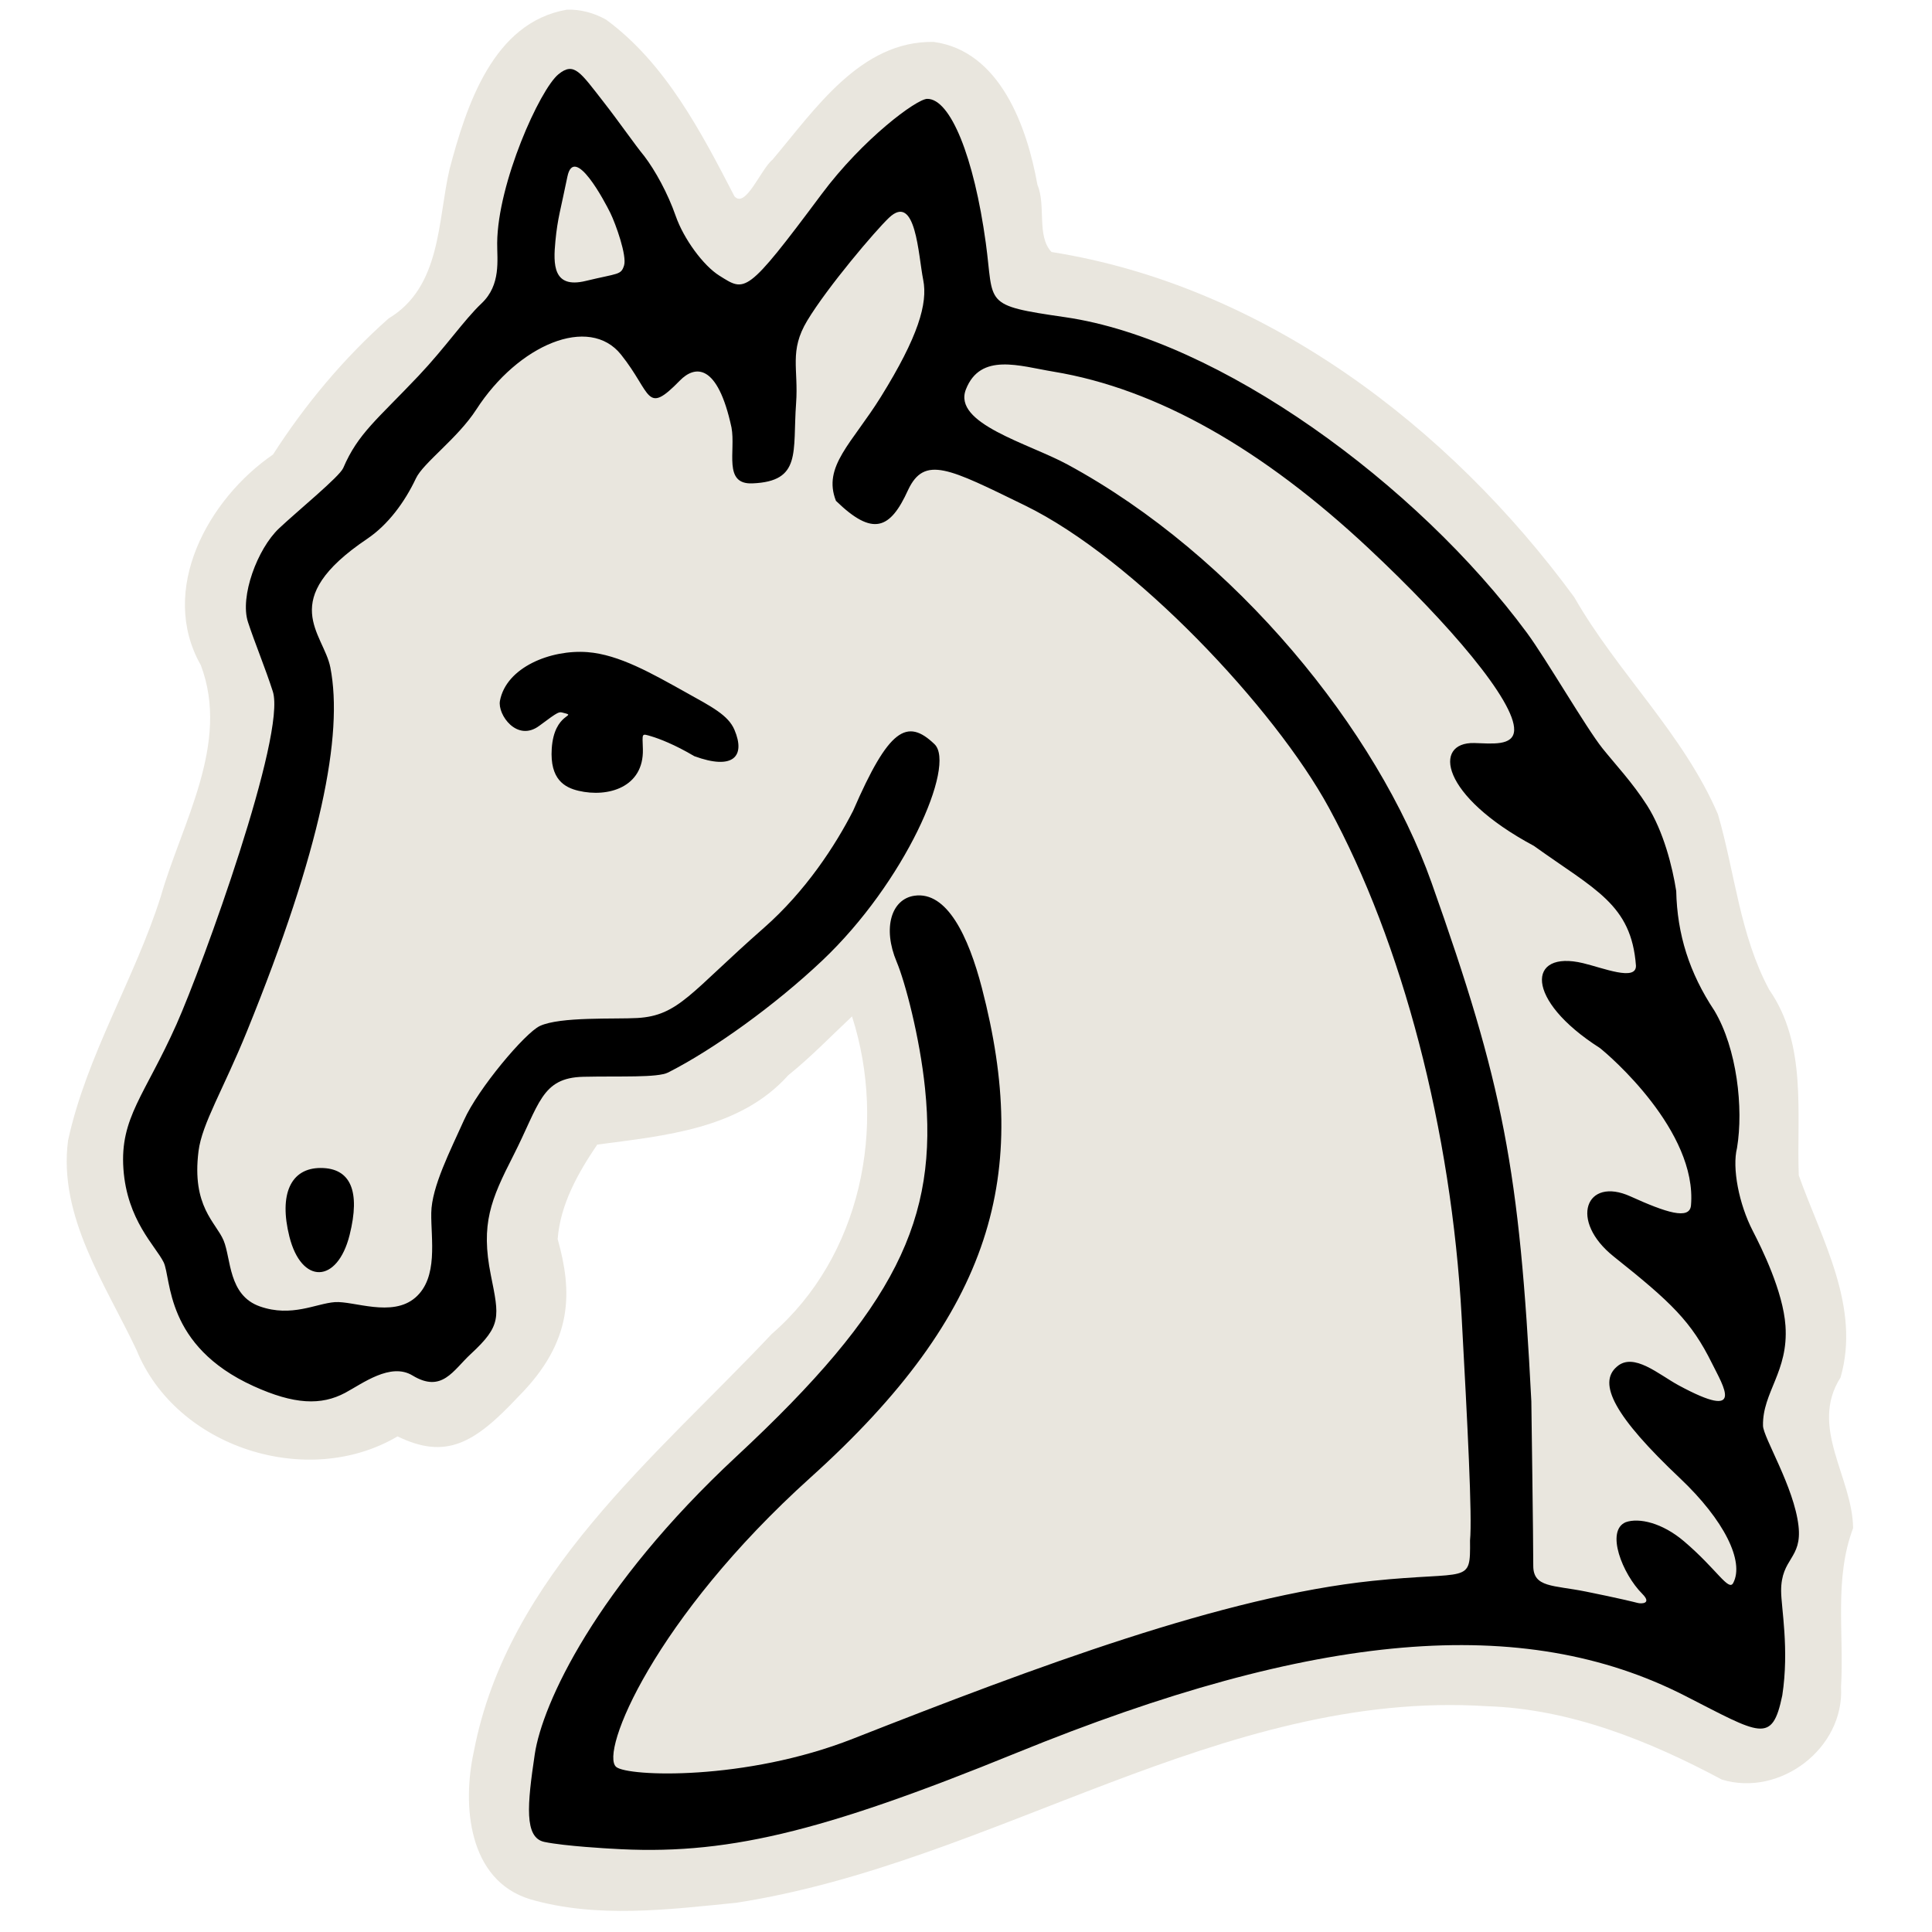
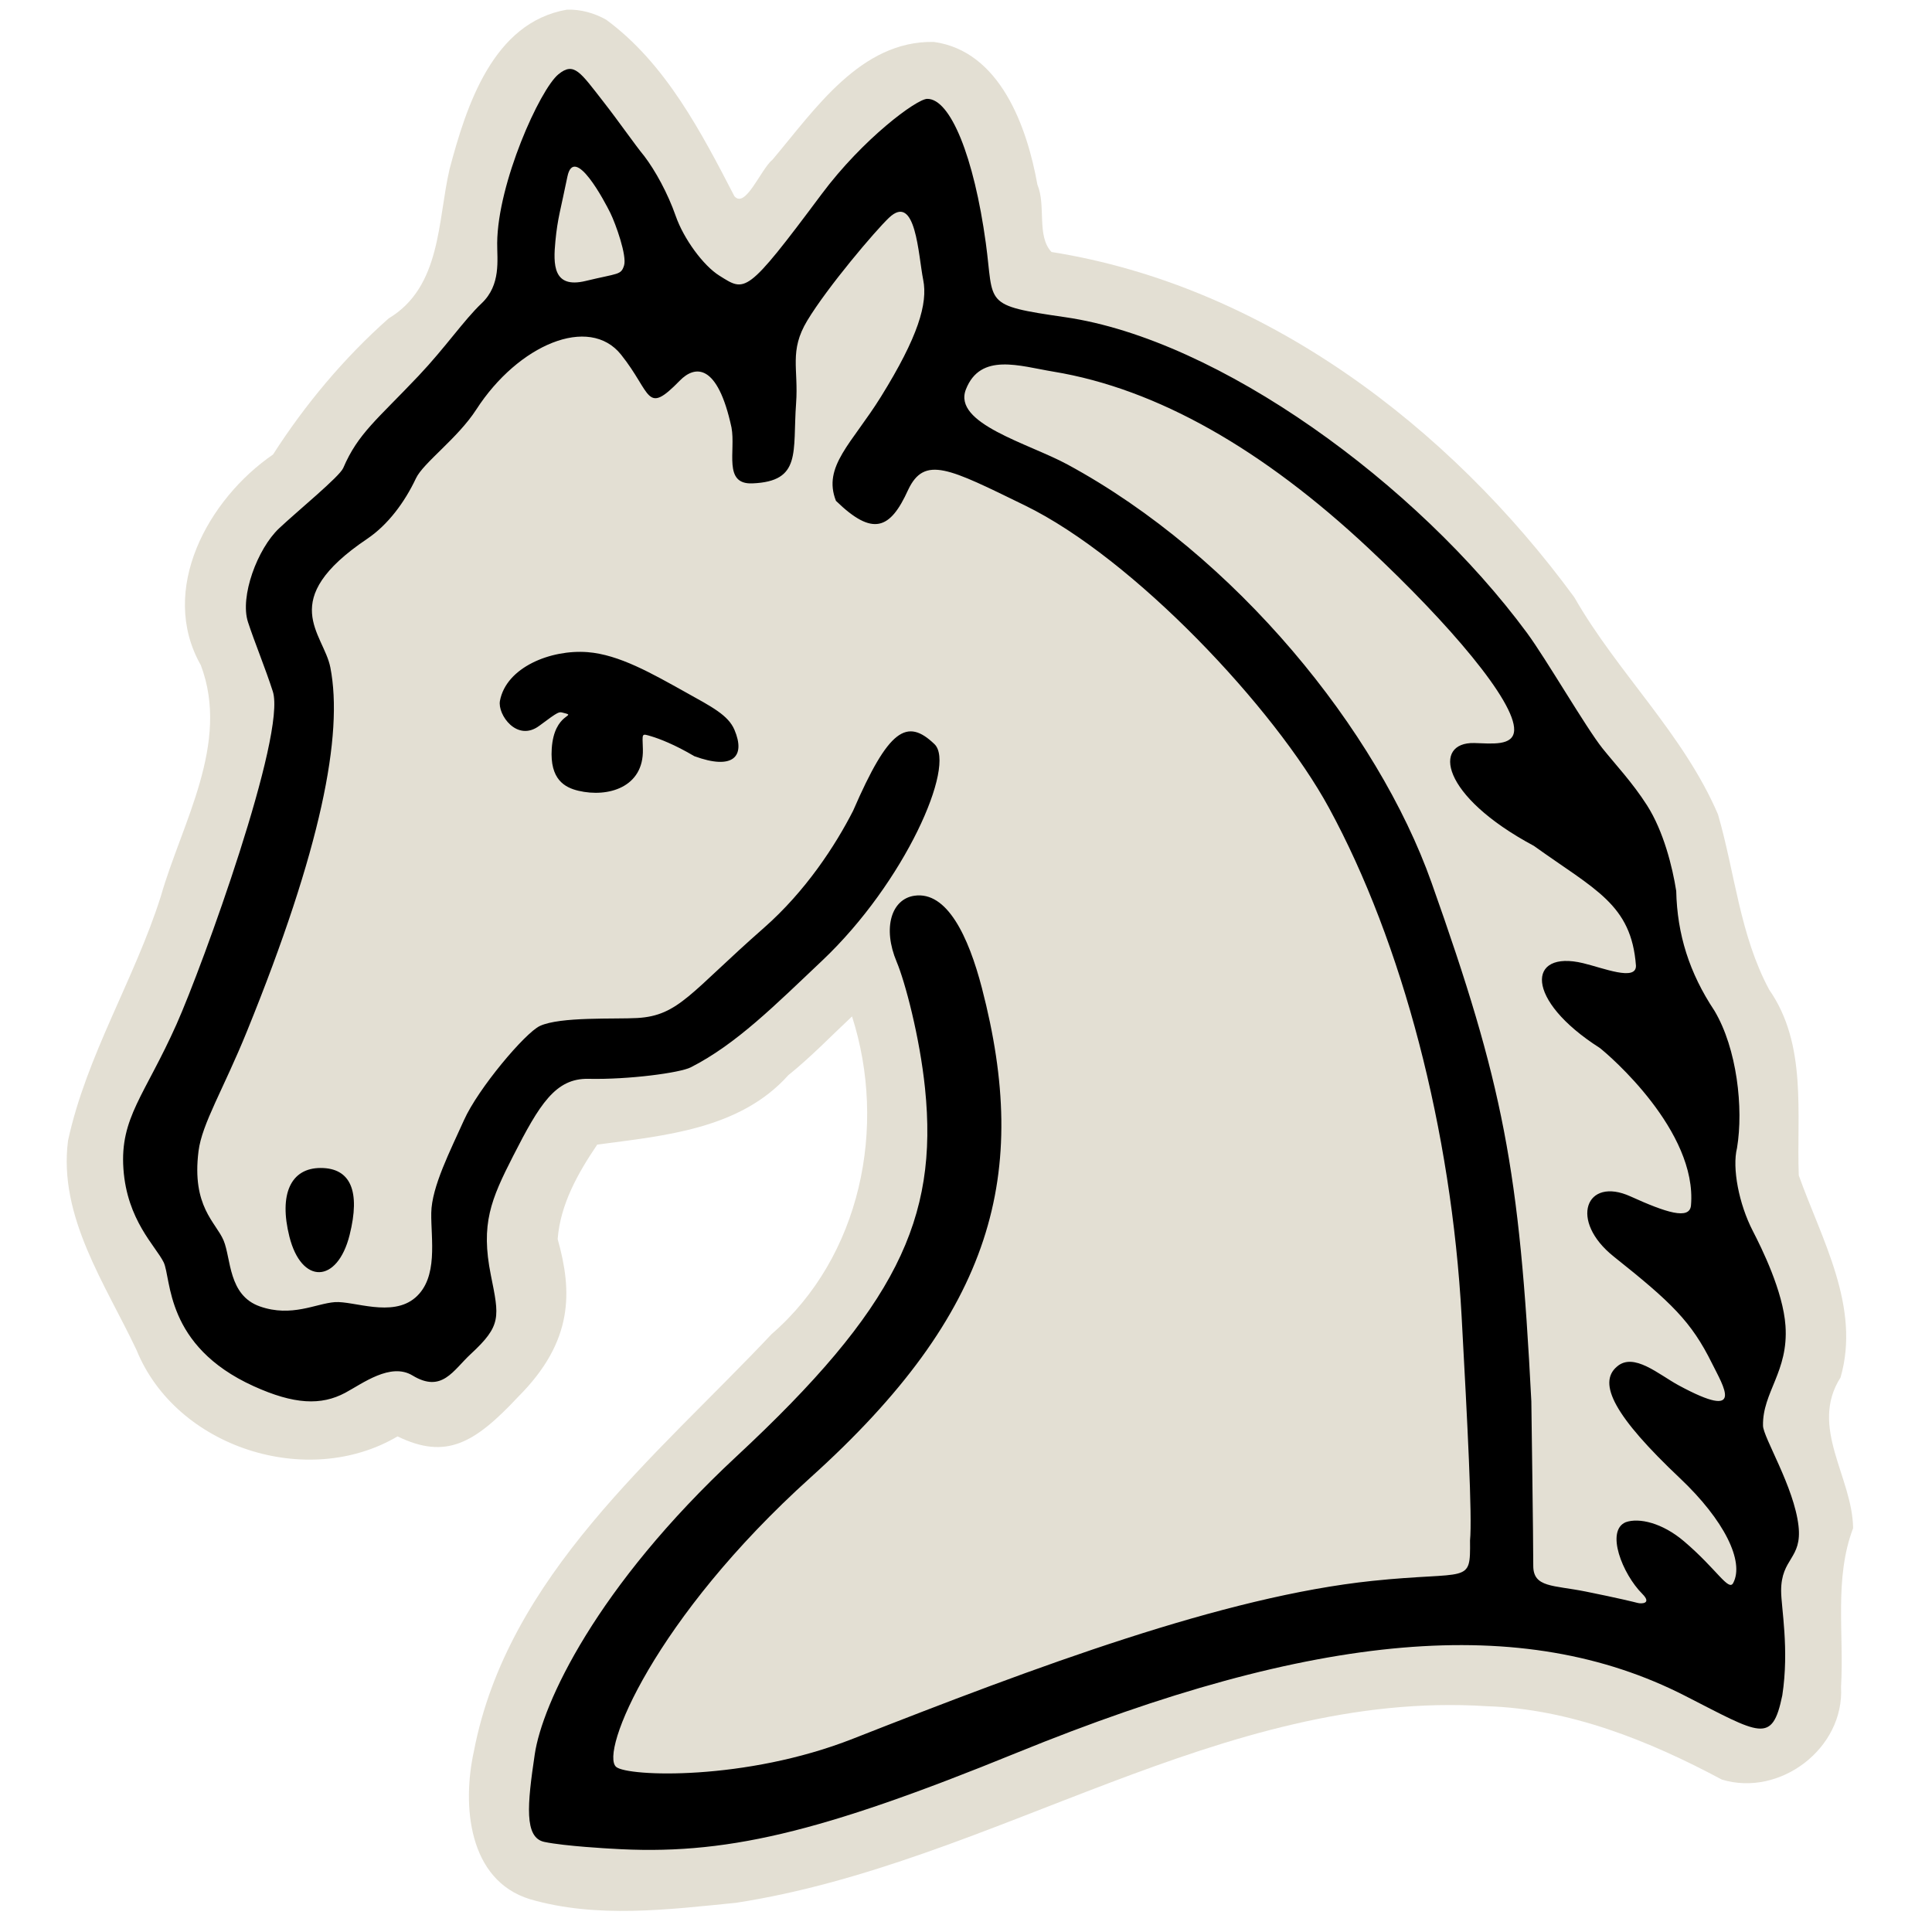
<svg xmlns="http://www.w3.org/2000/svg" version="1.0" width="300pt" height="300pt" viewBox="0 0 300 300" preserveAspectRatio="xMidYMid meet" id="svg2">
  <defs id="defs12">
    <filter style="color-interpolation-filters:sRGB;" id="filter18775">
      <feGaussianBlur in="SourceGraphic" stdDeviation="5.997" result="blur1" id="feGaussianBlur18721" />
      <feConvolveMatrix in="blur1" targetX="1" targetY="1" order="3 3" kernelMatrix="0 250 0 250 -1010 250 0 250 0 " result="convolve1" id="feConvolveMatrix18723" />
      <feComposite in="convolve1" in2="convolve1" k1="1" k2="1" k4="0.04" operator="arithmetic" result="composite1" id="feComposite18725" />
      <feColorMatrix in="composite1" values="0 0 0 0 0 0 0 0 0 0 0 0 0 0 0 -0.212 -0.715 -0.072 1 0 " result="color1" id="feColorMatrix18727" />
      <feGaussianBlur stdDeviation="0.61" result="blur2" id="feGaussianBlur18729" />
      <feColorMatrix values="1 0 0 0 0 0 1 0 0 0 0 0 1 0 0 0 0 0 2.7 -1 " result="color2" id="feColorMatrix18731" />
      <feFlood flood-color="rgb(255,255,255)" result="flood1" id="feFlood18733" />
      <feBlend in2="color2" mode="multiply" result="blend1" id="feBlend18735" />
      <feComponentTransfer in="blend1" result="component1" id="feComponentTransfer18743">
        <feFuncR type="discrete" tableValues="0 1 1 1" id="feFuncR18737" />
        <feFuncG type="discrete" tableValues="0 1 1 1" id="feFuncG18739" />
        <feFuncB type="discrete" tableValues="0 1 1 1" id="feFuncB18741" />
      </feComponentTransfer>
      <feGaussianBlur stdDeviation="0.61" result="blur3" id="feGaussianBlur18745" />
      <feColorMatrix in="blur3" values="0 0 0 0 0 0 0 0 0 0 0 0 0 0 0 -0.212 -0.715 -0.072 1 0 " result="color3" id="feColorMatrix18747" />
      <feColorMatrix values="1 0 0 0 0 0 1 0 0 0 0 0 1 0 0 0 0 0 1.9 -0.5 " result="color4" id="feColorMatrix18749" />
      <feFlood flood-color="rgb(0,0,0)" result="flood2" id="feFlood18751" />
      <feComposite in="flood2" in2="color4" operator="in" result="composite2" id="feComposite18753" />
      <feComposite in="composite2" in2="composite2" operator="arithmetic" k2="1" result="composite3" id="feComposite18755" />
      <feOffset dx="0" dy="0" result="offset1" id="feOffset18757" />
      <feFlood in="color4" flood-color="rgb(66,66,66)" result="flood3" id="feFlood18759" />
      <feComposite in="flood3" in2="color4" operator="out" result="composite4" id="feComposite18761" />
      <feComposite in="composite4" in2="composite4" operator="arithmetic" k2="1" result="composite5" id="feComposite18763" />
      <feMerge result="merge1" id="feMerge18769">
        <feMergeNode in="composite5" id="feMergeNode18765" />
        <feMergeNode in="offset1" id="feMergeNode18767" />
      </feMerge>
      <feColorMatrix values="1 0 0 0 0 0 1 0 0 0 0 0 1 0 0 0 0 0 1.3 0 " result="color5" flood-opacity="0.56" id="feColorMatrix18771" />
      <feComposite in="color5" in2="SourceGraphic" operator="in" result="composite8" id="feComposite18773" />
    </filter>
  </defs>
-   <path id="path852" d="M 88.027,1.502 C 76.55,3.479 72.417,16.432 69.816,26.228 67.941,34.213 68.563,44.523 60.345,49.446 53.399,55.598 47.349,62.848 42.395,70.577 32.331,77.478 24.534,91.585 31.187,103.297 c 4.59,12.19 -2.939,24.425 -6.216,35.892 -4.086,12.891 -11.528,24.666 -14.403,37.901 -1.543,11.83 5.83,22.359 10.642,32.565 6.169,15.154 26.558,21.634 40.521,13.387 7.55,3.672 11.971,1.062 18.706,-6.123 8.681,-8.67 8.432,-16.423 6.156,-24.518 0.418,-5.405 3.163,-10.27 6.147,-14.669 10.453,-1.393 22.149,-2.38 29.668,-10.776 3.503,-2.814 6.62,-6.06 9.894,-9.128 5.5,17.142 1.363,37.332 -12.47,49.314 -18.004,19.109 -41.026,37.537 -46.249,64.807 -1.839,8.334 -0.91,20.012 8.719,22.96 10.332,3.013 21.461,1.608 32.004,0.555 40.012,-6.169 75.345,-33.158 116.547,-30.527 12.884,0.407 25.166,5.329 36.51,11.392 9.019,2.75 19.057,-4.845 18.512,-14.379 0.497,-8.239 -1.107,-16.792 1.876,-24.663 -0.1,-7.948 -6.864,-15.685 -1.953,-23.393 3.165,-10.963 -2.964,-21.486 -6.486,-31.385 -0.359,-9.605 1.331,-20.299 -4.587,-28.821 -4.568,-8.492 -5.33,-18.197 -7.958,-27.231 C 261.401,113.942 251.158,104.463 244.454,92.74 224.971,66.167 196.284,44.366 163.275,39.129 160.932,36.644 162.46,31.908 161.088,28.678 159.493,19.734 155.3,7.903 144.98,6.509 133.624,6.309 126.528,17.027 119.962,24.783 c -1.853,1.529 -4.192,7.674 -5.921,5.69 C 108.868,20.487 103.345,9.833 94.119,3.055 92.27,2.016 90.154,1.429 88.027,1.502 Z" style="display:inline;fill:#e9e6de;fill-opacity:1;stroke-width:2.339" />
-   <path style="display:inline;fill:#000000;stroke-width:2.339" d="m 94.807,287.056 c 0,0 -7.123,-0.38 -10.281,-1.044 -3.157,-0.664 -2.648,-5.796 -1.489,-13.607 1.158,-7.811 9.471,-25.935 31.35,-46.283 24.683,-22.956 31.343,-36.74 29.251,-57.118 -0.821,-7.995 -3.103,-16.56 -4.402,-19.645 -2.235,-5.306 -0.796,-9.753 2.75,-10.27 5.054,-0.737 8.391,6.28 10.484,14.333 7.498,28.849 1.917,50.295 -26.592,75.988 -24.285,21.887 -32.82,42.771 -30.191,44.962 1.8,1.499 20.011,2.199 36.732,-4.373 28.606,-11.244 57.602,-22.109 80.707,-24.524 15.035,-1.572 15.211,0.637 15.139,-6.276 0.365,-3.65 -0.404,-18.288 -1.303,-34.757 -1.581,-28.938 -9.201,-58.054 -20.611,-79.017 -8.418,-15.467 -30.305,-38.707 -47.203,-46.942 -11.76,-5.731 -15.589,-7.815 -18.14,-2.402 -2.773,6.114 -5.456,7.277 -11.202,1.688 -2.115,-5.355 2.504,-8.944 6.988,-16.167 5.786,-9.321 7.296,-14.486 6.561,-18.146 -0.771,-3.835 -1.127,-13.629 -5.321,-9.636 -2.136,2.033 -9.536,10.752 -12.679,15.958 -2.85,4.721 -1.347,7.489 -1.737,12.823 -0.556,7.603 0.906,12.151 -6.796,12.458 -4.567,0.182 -2.557,-5.021 -3.235,-8.675 -2.166,-10.043 -5.683,-9.685 -8.028,-7.281 -5.329,5.462 -4.296,2.013 -9.116,-4.029 -4.961,-6.219 -15.979,-1.557 -22.482,8.512 -2.898,4.487 -8.233,8.276 -9.371,10.686 -1.757,3.723 -4.338,7.214 -7.583,9.402 -14.17,9.55 -6.747,14.655 -5.71,19.969 2.04,10.458 -1.437,28.168 -12.946,56.49 -3.675,9.044 -6.984,14.342 -7.523,18.609 -1.09,8.635 2.715,11.059 3.893,13.879 1.178,2.82 0.708,8.515 5.639,10.242 4.931,1.727 8.709,-0.458 11.631,-0.668 2.922,-0.21 8.888,2.416 12.497,-0.699 3.609,-3.115 2.417,-9.092 2.478,-13.155 0.061,-4.063 2.973,-9.693 5.083,-14.41 2.189,-4.895 9.494,-13.554 11.785,-14.62 3.16,-1.47 11.661,-1.037 15.119,-1.234 6.462,-0.367 8.277,-4.001 19.635,-13.97 6.548,-5.747 11.163,-12.883 13.883,-18.215 5.528,-12.74 8.36,-14.442 12.634,-10.342 3.392,3.254 -4.595,21.478 -17.445,33.622 -7.325,6.923 -16.824,13.761 -23.901,17.359 -1.667,0.848 -7.512,0.541 -13.174,0.671 -6.556,0.15 -6.813,4.279 -10.906,12.302 -3.456,6.774 -5.058,10.549 -3.461,18.494 1.31,6.518 1.683,7.815 -3.123,12.256 -2.735,2.527 -4.459,6.11 -9.04,3.331 -3.408,-2.067 -7.758,1.247 -10.445,2.685 -3.747,2.005 -7.944,1.824 -14.221,-1.024 -13.842,-6.279 -12.747,-16.744 -13.987,-19.255 -1.241,-2.511 -5.679,-6.512 -6.237,-14.482 -0.557,-7.97 3.329,-11.431 8.251,-22.477 4.039,-9.063 17.081,-45.014 14.946,-51.665 -1.16,-3.613 -2.862,-7.717 -3.859,-10.781 -1.285,-3.948 1.46,-11.374 4.838,-14.551 2.868,-2.698 9.382,-8.022 9.954,-9.359 2.307,-5.39 5.262,-7.512 11.693,-14.312 4.184,-4.424 7.067,-8.679 9.797,-11.264 3.036,-2.874 2.398,-6.745 2.417,-9.363 0.068,-9.291 6.619,-23.836 9.518,-26.209 2.417,-1.979 3.39,-0.312 6.97,4.264 2.402,3.069 4.979,6.798 6.342,8.434 1.711,2.244 3.661,5.78 4.894,9.316 1.233,3.536 4.28,7.702 6.773,9.259 4.05,2.529 4.11,3.133 15.87,-12.642 6.425,-8.619 14.766,-14.791 16.405,-14.808 3.598,-0.038 7.265,8.981 9.102,22.385 1.312,9.574 -0.615,9.641 12.327,11.518 23.886,3.465 54.62,25.88 71.694,49.006 2.969,4.021 9.203,14.779 11.735,17.944 2.025,2.531 4.658,5.306 6.926,8.862 2.56,4.013 3.947,9.575 4.524,13.29 0.148,6.726 2.032,12.718 5.934,18.587 3.501,5.875 4.534,15.131 3.507,21.312 -0.78,3.106 0.284,8.694 2.452,12.887 1.359,2.636 4.7,9.36 5.073,14.723 0.494,7.101 -3.599,10.348 -3.489,15.523 0.039,1.829 4.824,9.507 5.511,15.547 0.588,5.168 -2.71,4.97 -2.698,10.104 0.005,2.549 1.283,9.046 0.181,16.217 -1.578,7.656 -3.392,6.041 -15.134,0.051 -25.089,-12.799 -57.353,-10.041 -103.756,8.871 -30.723,12.521 -45.482,16.003 -63.058,14.875 z M 255.011,247.489 c -3.082,-3.082 -5.734,-9.785 -2.571,-11.123 2.071,-0.733 5.69,0.106 9.043,2.958 5.135,4.367 6.93,7.848 7.651,6.477 1.754,-3.333 -1.377,-9.751 -8.291,-16.283 -10.095,-9.537 -12.817,-14.717 -9.774,-17.304 2.601,-2.291 6.509,1.232 9.579,2.893 10.515,5.689 6.924,0.102 5.184,-3.417 -3.203,-6.48 -6.308,-9.459 -15.24,-16.566 -7.014,-5.581 -4.349,-12.496 2.593,-9.346 5.536,2.512 9.19,3.697 9.39,1.392 1.001,-11.52 -12.684,-23.311 -14.188,-24.463 -11.706,-7.474 -11.263,-15.231 -2.57,-13.148 3.145,0.754 8.269,2.847 8.213,0.39 -0.716,-9.551 -6.335,-11.77 -15.851,-18.604 -14.592,-7.808 -15.687,-16.12 -9.263,-15.967 2.658,0.064 6.122,0.536 6.202,-2.009 0.14,-4.471 -9.98,-16.42 -22.664,-28.285 -16.275,-15.224 -32.693,-24.712 -48.908,-27.381 -5.188,-0.854 -11.302,-3.012 -13.563,2.767 -2.074,5.301 9.669,8.349 15.769,11.652 26.152,14.163 48.151,41.298 56.532,64.922 11.15,31.427 13.663,44.484 15.501,80.551 0,0 0.311,22.098 0.3,25.527 -0.011,3.429 3.088,2.994 8.145,4.013 5.057,1.019 7.489,1.618 8.068,1.77 0.579,0.152 2.255,0.127 0.712,-1.416 z M 96.902,41.23 c 0.479,-1.498 -1.293,-6.455 -2.125,-8.153 -0.831,-1.698 -5.624,-10.803 -6.676,-5.628 -1.052,5.175 -1.515,6.396 -1.859,9.996 -0.345,3.6 -0.398,7.413 4.701,6.181 5.098,-1.231 5.48,-0.898 5.959,-2.396 z M 44.937,192.02 c -1.651,-6.579 0.205,-10.657 4.853,-10.657 4.656,0 6.207,3.594 4.495,10.416 -1.9,7.57 -7.473,7.713 -9.348,0.24 z m 40.736,-75.753 c 0.36,-5.734 4.146,-4.99 1.802,-5.58 -0.688,-0.173 -0.613,-0.316 -3.731,2.012 -3.472,2.592 -6.512,-1.751 -6.113,-3.875 0.976,-5.206 7.882,-7.997 13.601,-7.56 4.908,0.375 10.023,3.33 15.247,6.236 4.097,2.279 6.603,3.562 7.565,5.823 1.764,4.143 -0.2,6.315 -6.238,4.092 -3.036,-1.799 -5.442,-2.714 -6.685,-3.083 -1.575,-0.467 -1.359,-0.503 -1.295,2.012 0.149,5.92 -5.419,7.524 -9.982,6.452 -2.184,-0.513 -4.47,-1.778 -4.171,-6.529 z" id="path842" />
+   <path id="path852" d="M 88.027,1.502 C 76.55,3.479 72.417,16.432 69.816,26.228 67.941,34.213 68.563,44.523 60.345,49.446 53.399,55.598 47.349,62.848 42.395,70.577 32.331,77.478 24.534,91.585 31.187,103.297 c 4.59,12.19 -2.939,24.425 -6.216,35.892 -4.086,12.891 -11.528,24.666 -14.403,37.901 -1.543,11.83 5.83,22.359 10.642,32.565 6.169,15.154 26.558,21.634 40.521,13.387 7.55,3.672 11.971,1.062 18.706,-6.123 8.681,-8.67 8.432,-16.423 6.156,-24.518 0.418,-5.405 3.163,-10.27 6.147,-14.669 10.453,-1.393 22.149,-2.38 29.668,-10.776 3.503,-2.814 6.62,-6.06 9.894,-9.128 5.5,17.142 1.363,37.332 -12.47,49.314 -18.004,19.109 -41.026,37.537 -46.249,64.807 -1.839,8.334 -0.91,20.012 8.719,22.96 10.332,3.013 21.461,1.608 32.004,0.555 40.012,-6.169 75.345,-33.158 116.547,-30.527 12.884,0.407 25.166,5.329 36.51,11.392 9.019,2.75 19.057,-4.845 18.512,-14.379 0.497,-8.239 -1.107,-16.792 1.876,-24.663 -0.1,-7.948 -6.864,-15.685 -1.953,-23.393 3.165,-10.963 -2.964,-21.486 -6.486,-31.385 -0.359,-9.605 1.331,-20.299 -4.587,-28.821 -4.568,-8.492 -5.33,-18.197 -7.958,-27.231 C 261.401,113.942 251.158,104.463 244.454,92.74 224.971,66.167 196.284,44.366 163.275,39.129 160.932,36.644 162.46,31.908 161.088,28.678 159.493,19.734 155.3,7.903 144.98,6.509 133.624,6.309 126.528,17.027 119.962,24.783 c -1.853,1.529 -4.192,7.674 -5.921,5.69 C 108.868,20.487 103.345,9.833 94.119,3.055 92.27,2.016 90.154,1.429 88.027,1.502 Z" style="display:inline;fill:#e3dfd3;fill-opacity:1;stroke-width:2.339" />
+   <path style="display:inline;fill:#000000;stroke-width:2.339" d="m 94.807,287.056 c 0,0 -7.123,-0.38 -10.281,-1.044 -3.157,-0.664 -2.648,-5.796 -1.489,-13.607 1.158,-7.811 9.471,-25.935 31.35,-46.283 24.683,-22.956 31.343,-36.74 29.251,-57.118 -0.821,-7.995 -3.103,-16.56 -4.402,-19.645 -2.235,-5.306 -0.796,-9.753 2.75,-10.27 5.054,-0.737 8.391,6.28 10.484,14.333 7.498,28.849 1.917,50.295 -26.592,75.988 -24.285,21.887 -32.82,42.771 -30.191,44.962 1.8,1.499 20.011,2.199 36.732,-4.373 28.606,-11.244 57.602,-22.109 80.707,-24.524 15.035,-1.572 15.211,0.637 15.139,-6.276 0.365,-3.65 -0.404,-18.288 -1.303,-34.757 -1.581,-28.938 -9.201,-58.054 -20.611,-79.017 -8.418,-15.467 -30.305,-38.707 -47.203,-46.942 -11.76,-5.731 -15.589,-7.815 -18.14,-2.402 -2.773,6.114 -5.456,7.277 -11.202,1.688 -2.115,-5.355 2.504,-8.944 6.988,-16.167 5.786,-9.321 7.296,-14.486 6.561,-18.146 -0.771,-3.835 -1.127,-13.629 -5.321,-9.636 -2.136,2.033 -9.536,10.752 -12.679,15.958 -2.85,4.721 -1.347,7.489 -1.737,12.823 -0.556,7.603 0.906,12.151 -6.796,12.458 -4.567,0.182 -2.557,-5.021 -3.235,-8.675 -2.166,-10.043 -5.683,-9.685 -8.028,-7.281 -5.329,5.462 -4.296,2.013 -9.116,-4.029 -4.961,-6.219 -15.979,-1.557 -22.482,8.512 -2.898,4.487 -8.233,8.276 -9.371,10.686 -1.757,3.723 -4.338,7.214 -7.583,9.402 -14.17,9.55 -6.747,14.655 -5.71,19.969 2.04,10.458 -1.437,28.168 -12.946,56.49 -3.675,9.044 -6.984,14.342 -7.523,18.609 -1.09,8.635 2.715,11.059 3.893,13.879 1.178,2.82 0.708,8.515 5.639,10.242 4.931,1.727 8.709,-0.458 11.631,-0.668 2.922,-0.21 8.888,2.416 12.497,-0.699 3.609,-3.115 2.417,-9.092 2.478,-13.155 0.061,-4.063 2.973,-9.693 5.083,-14.41 2.189,-4.895 9.494,-13.554 11.785,-14.62 3.16,-1.47 11.661,-1.037 15.119,-1.234 6.462,-0.367 8.277,-4.001 19.635,-13.97 6.548,-5.747 11.163,-12.883 13.883,-18.215 5.528,-12.74 8.36,-14.442 12.634,-10.342 3.392,3.254 -4.595,21.478 -17.445,33.622 -7.325,6.923 -13.325,12.965 -20.401,16.564 -1.667,0.848 -9.588,1.92 -15.878,1.784 -5.133,-0.111 -7.608,3.961 -11.701,11.984 -3.456,6.774 -5.058,10.549 -3.461,18.494 1.31,6.518 1.683,7.815 -3.123,12.256 -2.735,2.527 -4.459,6.11 -9.04,3.331 -3.408,-2.067 -7.758,1.247 -10.445,2.685 -3.747,2.005 -7.944,1.824 -14.221,-1.024 -13.842,-6.279 -12.747,-16.744 -13.987,-19.255 -1.241,-2.511 -5.679,-6.512 -6.237,-14.482 -0.557,-7.97 3.329,-11.431 8.251,-22.477 4.039,-9.063 17.081,-45.014 14.946,-51.665 -1.16,-3.613 -2.862,-7.717 -3.859,-10.781 -1.285,-3.948 1.46,-11.374 4.838,-14.551 2.868,-2.698 9.382,-8.022 9.954,-9.359 2.307,-5.39 5.262,-7.512 11.693,-14.312 4.184,-4.424 7.067,-8.679 9.797,-11.264 3.036,-2.874 2.398,-6.745 2.417,-9.363 0.068,-9.291 6.619,-23.836 9.518,-26.209 2.417,-1.979 3.39,-0.312 6.97,4.264 2.402,3.069 4.979,6.798 6.342,8.434 1.711,2.244 3.661,5.78 4.894,9.316 1.233,3.536 4.28,7.702 6.773,9.259 4.05,2.529 4.11,3.133 15.87,-12.642 6.425,-8.619 14.766,-14.791 16.405,-14.808 3.598,-0.038 7.265,8.981 9.102,22.385 1.312,9.574 -0.615,9.641 12.327,11.518 23.886,3.465 54.62,25.88 71.694,49.006 2.969,4.021 9.203,14.779 11.735,17.944 2.025,2.531 4.658,5.306 6.926,8.862 2.56,4.013 3.947,9.575 4.524,13.29 0.148,6.726 2.032,12.718 5.934,18.587 3.501,5.875 4.534,15.131 3.507,21.312 -0.78,3.106 0.284,8.694 2.452,12.887 1.359,2.636 4.7,9.36 5.073,14.723 0.494,7.101 -3.599,10.348 -3.489,15.523 0.039,1.829 4.824,9.507 5.511,15.547 0.588,5.168 -2.71,4.97 -2.698,10.104 0.005,2.549 1.283,9.046 0.181,16.217 -1.578,7.656 -3.392,6.041 -15.134,0.051 -25.089,-12.799 -57.353,-10.041 -103.756,8.871 -30.723,12.521 -45.482,16.003 -63.058,14.875 z M 255.011,247.489 c -3.082,-3.082 -5.734,-9.785 -2.571,-11.123 2.071,-0.733 5.69,0.106 9.043,2.958 5.135,4.367 6.93,7.848 7.651,6.477 1.754,-3.333 -1.377,-9.751 -8.291,-16.283 -10.095,-9.537 -12.817,-14.717 -9.774,-17.304 2.601,-2.291 6.509,1.232 9.579,2.893 10.515,5.689 6.924,0.102 5.184,-3.417 -3.203,-6.48 -6.308,-9.459 -15.24,-16.566 -7.014,-5.581 -4.349,-12.496 2.593,-9.346 5.536,2.512 9.19,3.697 9.39,1.392 1.001,-11.52 -12.684,-23.311 -14.188,-24.463 -11.706,-7.474 -11.263,-15.231 -2.57,-13.148 3.145,0.754 8.269,2.847 8.213,0.39 -0.716,-9.551 -6.335,-11.77 -15.851,-18.604 -14.592,-7.808 -15.687,-16.12 -9.263,-15.967 2.658,0.064 6.122,0.536 6.202,-2.009 0.14,-4.471 -9.98,-16.42 -22.664,-28.285 -16.275,-15.224 -32.693,-24.712 -48.908,-27.381 -5.188,-0.854 -11.302,-3.012 -13.563,2.767 -2.074,5.301 9.669,8.349 15.769,11.652 26.152,14.163 48.151,41.298 56.532,64.922 11.15,31.427 13.663,44.484 15.501,80.551 0,0 0.311,22.098 0.3,25.527 -0.011,3.429 3.088,2.994 8.145,4.013 5.057,1.019 7.489,1.618 8.068,1.77 0.579,0.152 2.255,0.127 0.712,-1.416 z M 96.902,41.23 c 0.479,-1.498 -1.293,-6.455 -2.125,-8.153 -0.831,-1.698 -5.624,-10.803 -6.676,-5.628 -1.052,5.175 -1.515,6.396 -1.859,9.996 -0.345,3.6 -0.398,7.413 4.701,6.181 5.098,-1.231 5.48,-0.898 5.959,-2.396 z M 44.937,192.02 c -1.651,-6.579 0.205,-10.657 4.853,-10.657 4.656,0 6.207,3.594 4.495,10.416 -1.9,7.57 -7.473,7.713 -9.348,0.24 z m 40.736,-75.753 c 0.36,-5.734 4.146,-4.99 1.802,-5.58 -0.688,-0.173 -0.613,-0.316 -3.731,2.012 -3.472,2.592 -6.512,-1.751 -6.113,-3.875 0.976,-5.206 7.882,-7.997 13.601,-7.56 4.908,0.375 10.023,3.33 15.247,6.236 4.097,2.279 6.603,3.562 7.565,5.823 1.764,4.143 -0.2,6.315 -6.238,4.092 -3.036,-1.799 -5.442,-2.714 -6.685,-3.083 -1.575,-0.467 -1.359,-0.503 -1.295,2.012 0.149,5.92 -5.419,7.524 -9.982,6.452 -2.184,-0.513 -4.47,-1.778 -4.171,-6.529 z" id="path842" />
</svg>
